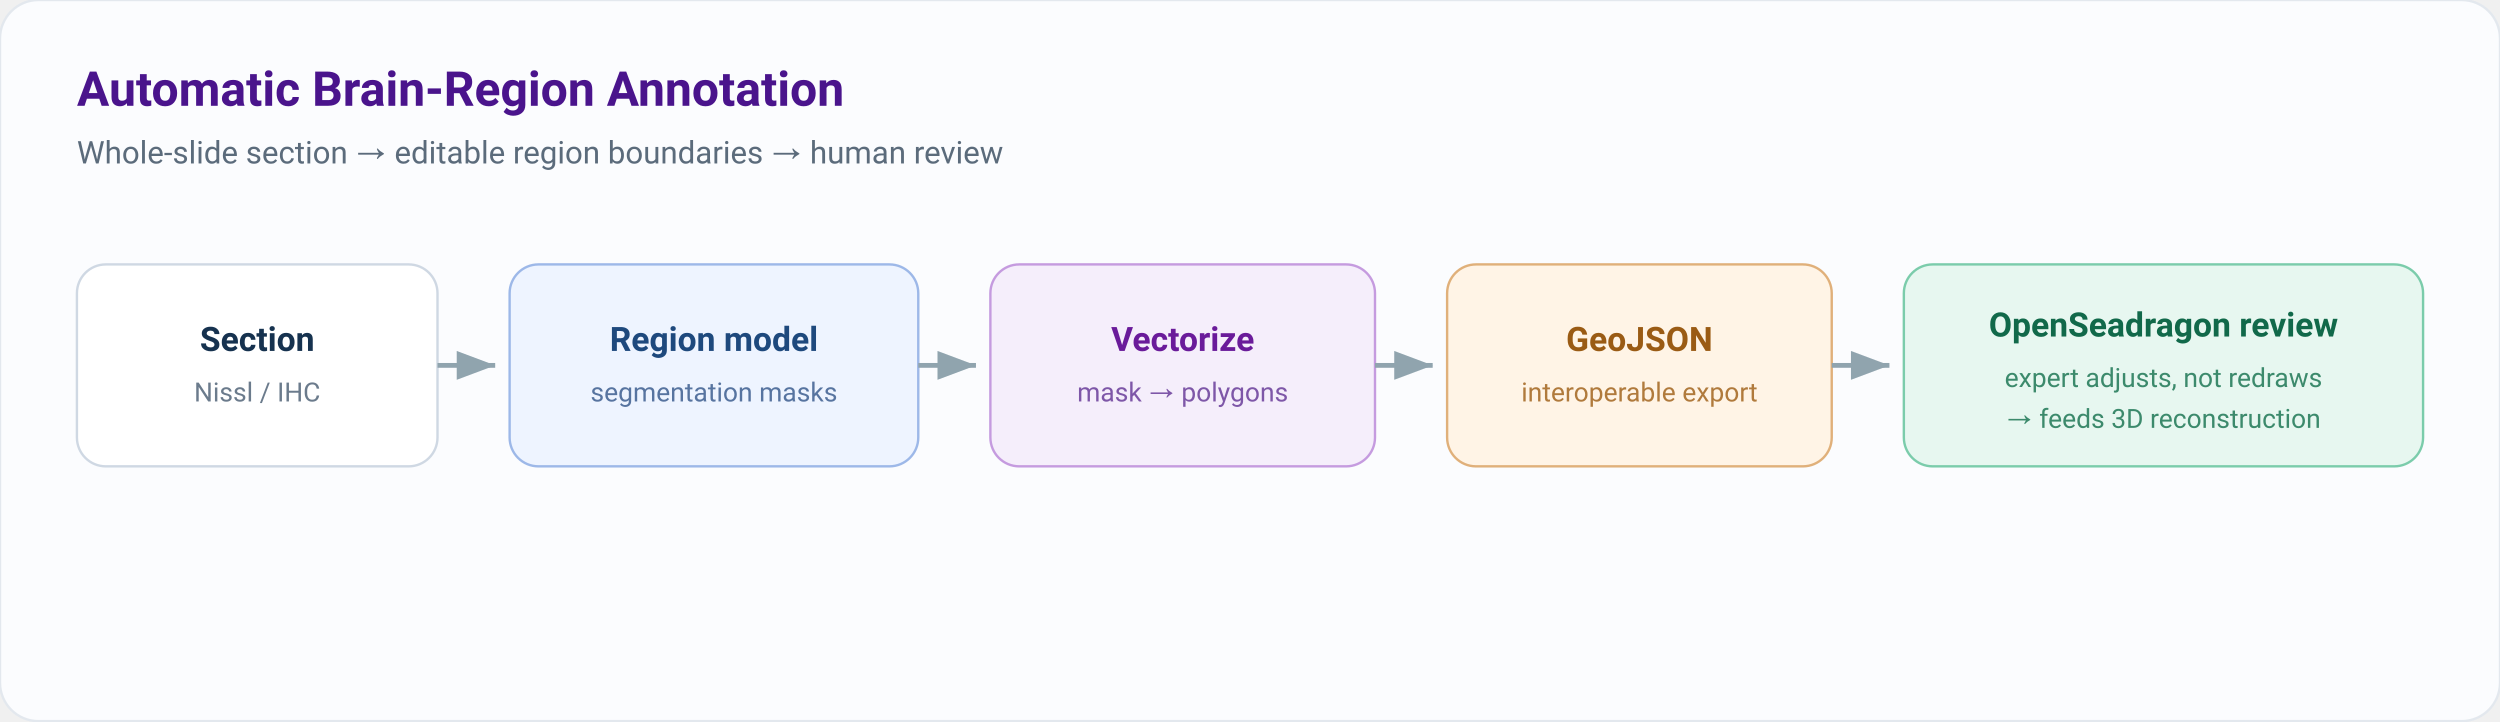
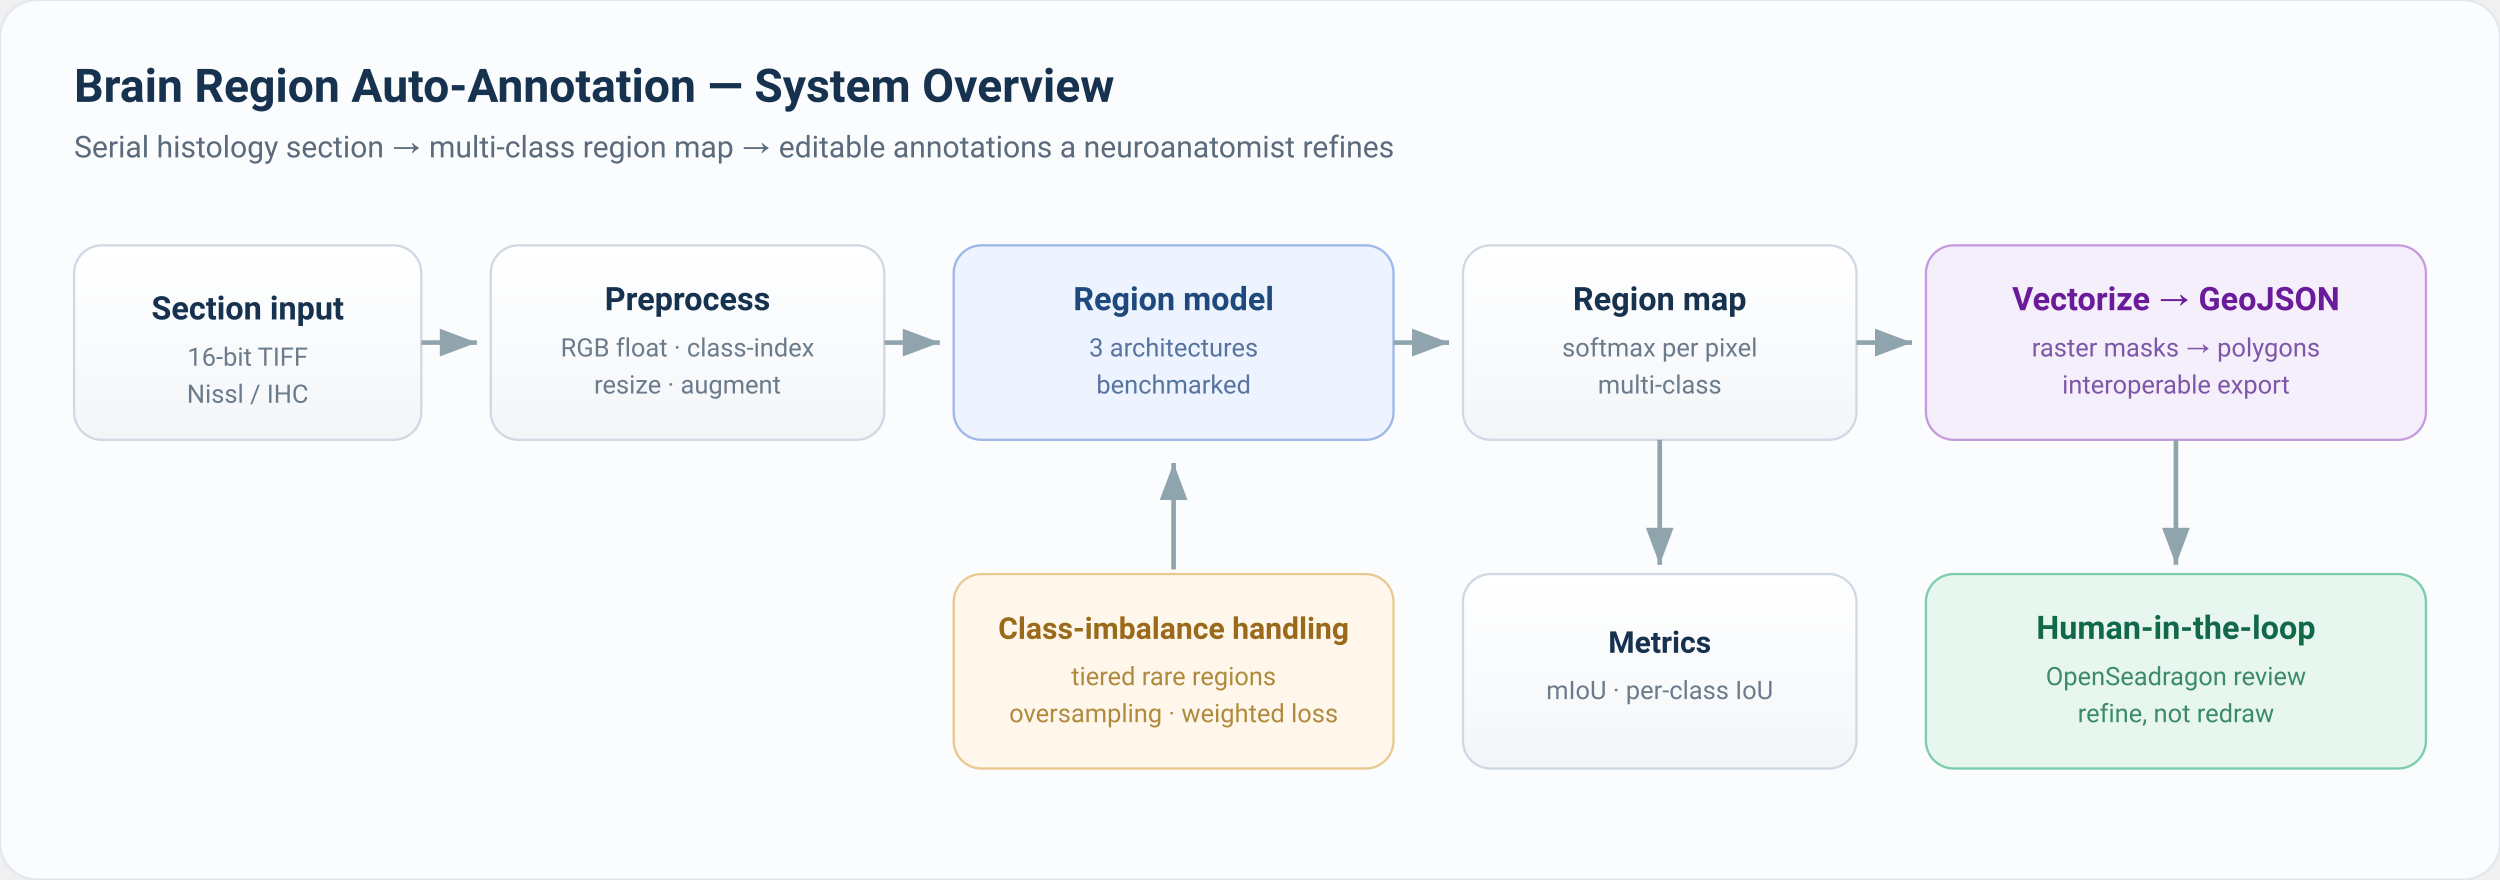
- <svg xmlns="http://www.w3.org/2000/svg" viewBox="0 0 1040 300" font-family="'Segoe UI',Roboto,Helvetica,Arial,sans-serif">
+ <svg xmlns="http://www.w3.org/2000/svg" viewBox="0 0 1080 380" font-family="'Segoe UI',Roboto,Helvetica,Arial,sans-serif">
  <defs>
-     <marker id="a3" markerWidth="10" markerHeight="10" refX="8" refY="3" orient="auto" markerUnits="strokeWidth">
+     <marker id="arrow" markerWidth="10" markerHeight="10" refX="8" refY="3" orient="auto" markerUnits="strokeWidth">
      <path d="M0,0 L8,3 L0,6 Z" fill="#90a4ae" />
    </marker>
+     <linearGradient id="g1" x1="0" y1="0" x2="0" y2="1">
+       <stop offset="0" stop-color="#ffffff" />
+       <stop offset="1" stop-color="#f3f6f9" />
+     </linearGradient>
  </defs>
-   <rect x="0" y="0" width="1040" height="300" rx="16" fill="#fbfcfe" stroke="#e3e8ee" />
-   <text x="32" y="44" font-size="20" font-weight="700" fill="#4a148c">Automatic Brain-Region Annotation</text>
-   <text x="32" y="68" font-size="13" fill="#5b6b7b">Whole-slide section → editable region boundaries → human review</text>
+   <rect x="0" y="0" width="1080" height="380" rx="16" fill="#fbfcfe" stroke="#e3e8ee" />
+   <text x="32" y="44" font-size="20" font-weight="700" fill="#16324f">Brain Region Auto-Annotation — System Overview</text>
+   <text x="32" y="68" font-size="13" fill="#5b6b7b">Serial histology section → multi-class region map → editable annotations a neuroanatomist refines</text>
  <g>
-     <rect x="32" y="110" width="150" height="84" rx="12" fill="#ffffff" stroke="#cfd8e3" />
-     <text x="107" y="146" text-anchor="middle" font-size="14" font-weight="600" fill="#16324f">Section</text>
-     <text x="107" y="167" text-anchor="middle" font-size="11" fill="#6b7b8c">Nissl / IHC</text>
-     <rect x="212" y="110" width="170" height="84" rx="12" fill="#eef4ff" stroke="#9db8e8" />
-     <text x="297" y="146" text-anchor="middle" font-size="14" font-weight="700" fill="#1e497d">Region model</text>
-     <text x="297" y="167" text-anchor="middle" font-size="11" fill="#5774a0">segmentation masks</text>
-     <rect x="412" y="110" width="160" height="84" rx="12" fill="#f5eefb" stroke="#c59bdf" />
-     <text x="492" y="146" text-anchor="middle" font-size="14" font-weight="700" fill="#6a1b9a">Vectorize</text>
-     <text x="492" y="167" text-anchor="middle" font-size="11" fill="#7e57a8">mask → polygons</text>
-     <rect x="602" y="110" width="160" height="84" rx="12" fill="#fff4e6" stroke="#e0b07a" />
-     <text x="682" y="146" text-anchor="middle" font-size="14" font-weight="700" fill="#9a5b14">GeoJSON</text>
-     <text x="682" y="167" text-anchor="middle" font-size="11" fill="#b07a3c">interoperable export</text>
-     <rect x="792" y="110" width="216" height="84" rx="12" fill="#e7f7f0" stroke="#7bccab" />
-     <text x="900" y="140" text-anchor="middle" font-size="14" font-weight="700" fill="#11694a">OpenSeadragon review</text>
-     <text x="900" y="161" text-anchor="middle" font-size="11" fill="#3c8a6c">expert adjusts, not redraws</text>
-     <text x="900" y="178" text-anchor="middle" font-size="11" fill="#3c8a6c">→ feeds 3D reconstruction</text>
+     <rect x="32" y="106" width="150" height="84" rx="12" fill="url(#g1)" stroke="#cfd8e3" />
+     <text x="107" y="138" text-anchor="middle" font-size="14" font-weight="600" fill="#16324f">Section input</text>
+     <text x="107" y="158" text-anchor="middle" font-size="11" fill="#6b7b8c">16-bit TIFF</text>
+     <text x="107" y="174" text-anchor="middle" font-size="11" fill="#6b7b8c">Nissl / IHC</text>
+   </g>
+   <g>
+     <rect x="212" y="106" width="170" height="84" rx="12" fill="url(#g1)" stroke="#cfd8e3" />
+     <text x="297" y="134" text-anchor="middle" font-size="14" font-weight="600" fill="#16324f">Preprocess</text>
+     <text x="297" y="154" text-anchor="middle" font-size="11" fill="#6b7b8c">RGB float · class-index</text>
+     <text x="297" y="170" text-anchor="middle" font-size="11" fill="#6b7b8c">resize · augment</text>
+   </g>
+   <g>
+     <rect x="412" y="106" width="190" height="84" rx="12" fill="#eef4ff" stroke="#9db8e8" />
+     <text x="507" y="134" text-anchor="middle" font-size="14" font-weight="700" fill="#1e497d">Region model</text>
+     <text x="507" y="154" text-anchor="middle" font-size="11" fill="#5774a0">3 architectures</text>
+     <text x="507" y="170" text-anchor="middle" font-size="11" fill="#5774a0">benchmarked</text>
+   </g>
+   <g>
+     <rect x="632" y="106" width="170" height="84" rx="12" fill="url(#g1)" stroke="#cfd8e3" />
+     <text x="717" y="134" text-anchor="middle" font-size="14" font-weight="600" fill="#16324f">Region map</text>
+     <text x="717" y="154" text-anchor="middle" font-size="11" fill="#6b7b8c">softmax per pixel</text>
+     <text x="717" y="170" text-anchor="middle" font-size="11" fill="#6b7b8c">multi-class</text>
+   </g>
+   <g>
+     <rect x="832" y="106" width="216" height="84" rx="12" fill="#f5eefb" stroke="#c59bdf" />
+     <text x="940" y="134" text-anchor="middle" font-size="14" font-weight="700" fill="#6a1b9a">Vectorize → GeoJSON</text>
+     <text x="940" y="154" text-anchor="middle" font-size="11" fill="#7e57a8">raster masks → polygons</text>
+     <text x="940" y="170" text-anchor="middle" font-size="11" fill="#7e57a8">interoperable export</text>
+   </g>
+   <g>
+     <rect x="412" y="248" width="190" height="84" rx="12" fill="#fff7ec" stroke="#e8c98f" />
+     <text x="507" y="276" text-anchor="middle" font-size="13" font-weight="700" fill="#9a6a1a">Class-imbalance handling</text>
+     <text x="507" y="296" text-anchor="middle" font-size="11" fill="#b08a3c">tiered rare regions</text>
+     <text x="507" y="312" text-anchor="middle" font-size="11" fill="#b08a3c">oversampling · weighted loss</text>
+   </g>
+   <g>
+     <rect x="632" y="248" width="170" height="84" rx="12" fill="url(#g1)" stroke="#cfd8e3" />
+     <text x="717" y="282" text-anchor="middle" font-size="13" font-weight="600" fill="#16324f">Metrics</text>
+     <text x="717" y="302" text-anchor="middle" font-size="11" fill="#6b7b8c">mIoU · per-class IoU</text>
+   </g>
+   <g>
+     <rect x="832" y="248" width="216" height="84" rx="12" fill="#e7f7f0" stroke="#7bccab" />
+     <text x="940" y="276" text-anchor="middle" font-size="14" font-weight="700" fill="#11694a">Human-in-the-loop</text>
+     <text x="940" y="296" text-anchor="middle" font-size="11" fill="#3c8a6c">OpenSeadragon review</text>
+     <text x="940" y="312" text-anchor="middle" font-size="11" fill="#3c8a6c">refine, not redraw</text>
  </g>
  <g stroke="#90a4ae" stroke-width="2" fill="none">
-     <line x1="182" y1="152" x2="206" y2="152" marker-end="url(#a3)" />
-     <line x1="382" y1="152" x2="406" y2="152" marker-end="url(#a3)" />
-     <line x1="572" y1="152" x2="596" y2="152" marker-end="url(#a3)" />
-     <line x1="762" y1="152" x2="786" y2="152" marker-end="url(#a3)" />
+     <line x1="182" y1="148" x2="206" y2="148" marker-end="url(#arrow)" />
+     <line x1="382" y1="148" x2="406" y2="148" marker-end="url(#arrow)" />
+     <line x1="602" y1="148" x2="626" y2="148" marker-end="url(#arrow)" />
+     <line x1="802" y1="148" x2="826" y2="148" marker-end="url(#arrow)" />
+     <path d="M507,246 L507,200" marker-end="url(#arrow)" />
+     <path d="M717,190 L717,244" marker-end="url(#arrow)" />
+     <path d="M940,190 L940,244" marker-end="url(#arrow)" />
  </g>
</svg>
